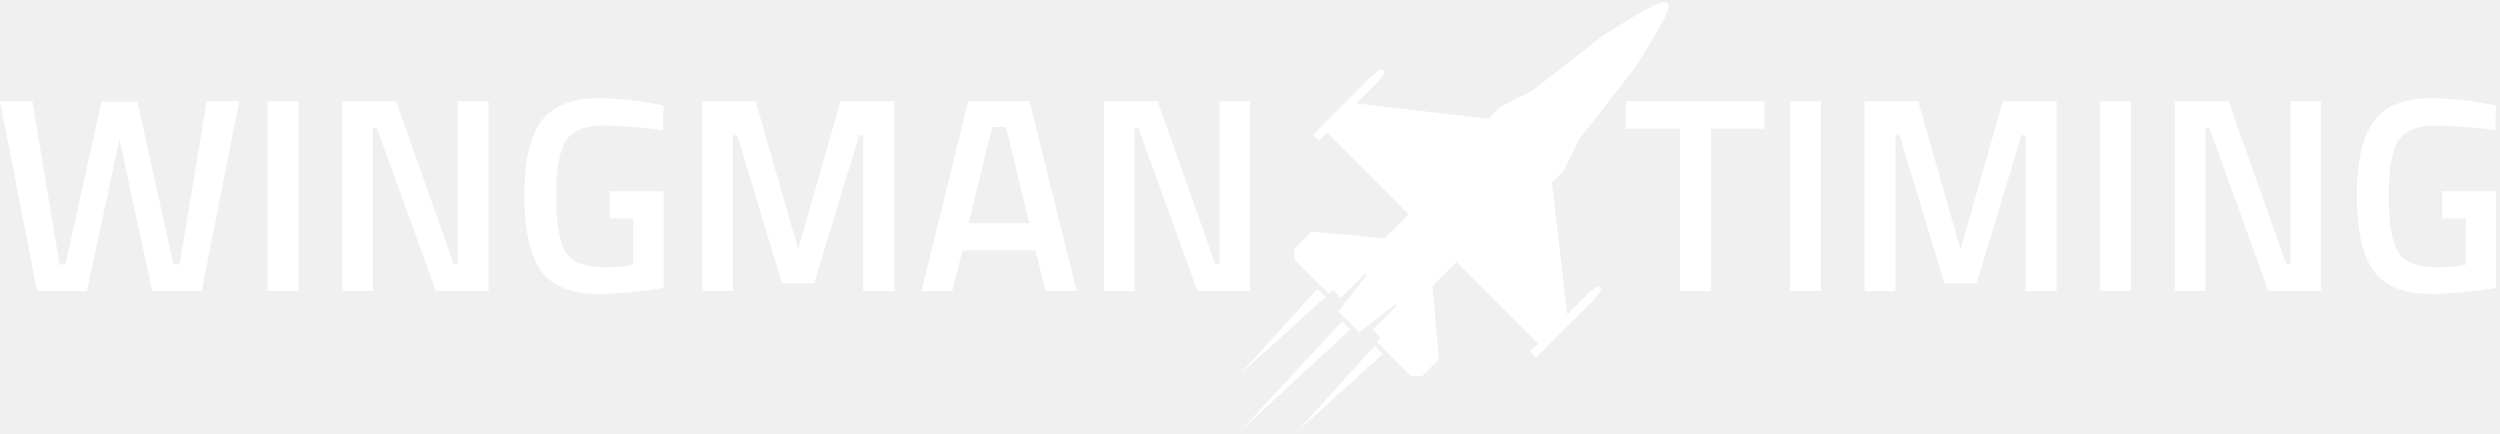
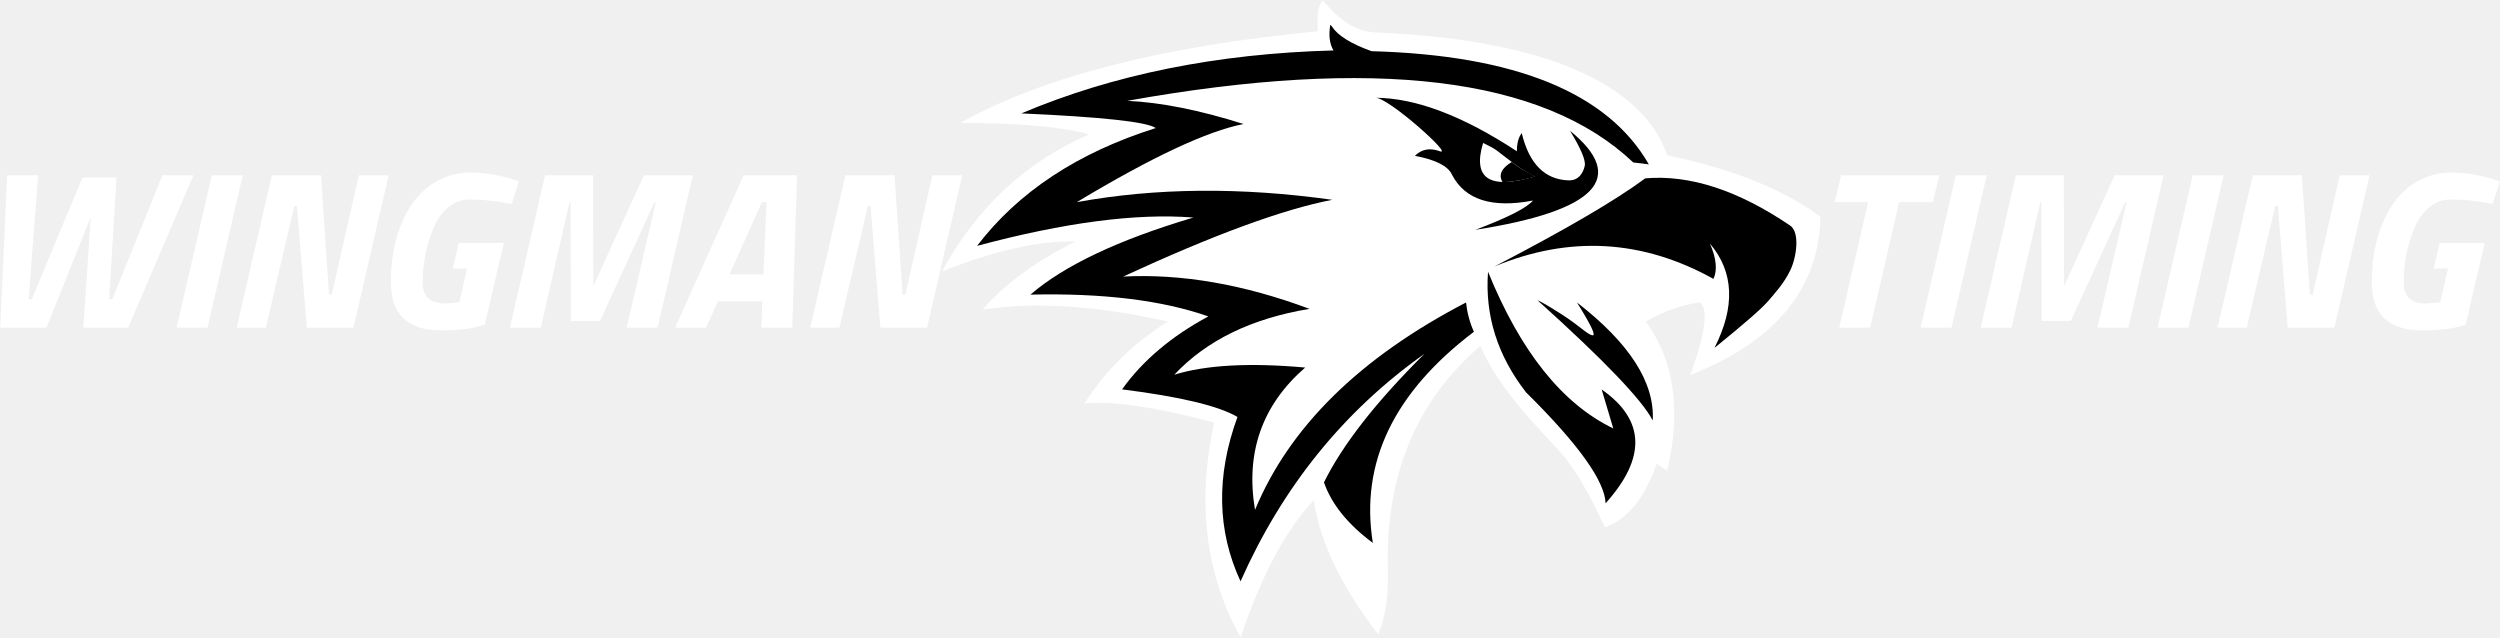
- <svg xmlns="http://www.w3.org/2000/svg" width="433px" height="75px" viewBox="0 0 433 75" version="1.1">
+ <svg xmlns="http://www.w3.org/2000/svg" width="5577px" height="1422px" viewBox="0 0 5577 1422" version="1.1">
  <g id="Page-1" stroke="none" stroke-width="1" fill="none" fill-rule="evenodd">
-     <g id="Group" transform="translate(0, -19)" fill="#ffffff">
-       <path d="M0,36.528 L5.616,36.528 L10.32,64.8 L11.328,64.8 L17.568,36.624 L23.808,36.624 L30.048,64.8 L31.104,64.8 L35.808,36.528 L41.424,36.528 L34.944,69.408 L26.352,69.408 L20.688,43.056 L15.072,69.408 L6.432,69.408 L0,36.528 Z M46.368,69.408 L46.368,36.528 L51.696,36.528 L51.696,69.408 L46.368,69.408 Z M59.28,69.408 L59.28,36.528 L68.592,36.528 L78.576,64.704 L79.296,64.704 L79.296,36.528 L84.624,36.528 L84.624,69.408 L75.504,69.408 L65.28,41.184 L64.608,41.184 L64.608,69.408 L59.28,69.408 Z M105.6,56.832 L105.6,52.128 L114.96,52.128 L114.96,68.832 C114.096,69.056 112.344,69.296 109.704,69.552 C107.064,69.808 105.152,69.936 103.968,69.936 C98.976,69.936 95.536,68.56 93.648,65.808 C91.76,63.056 90.816,58.744 90.816,52.872 C90.816,47 91.784,42.72 93.72,40.032 C95.656,37.344 99.008,36 103.776,36 C106.592,36 109.76,36.32 113.28,36.96 L114.96,37.296 L114.768,41.52 C110.896,41.008 107.424,40.752 104.352,40.752 C101.28,40.752 99.176,41.616 98.04,43.344 C96.904,45.072 96.336,48.272 96.336,52.944 C96.336,57.616 96.872,60.84 97.944,62.616 C99.016,64.392 101.184,65.28 104.448,65.28 C106.784,65.28 108.528,65.136 109.68,64.848 L109.68,56.832 L105.6,56.832 Z M121.632,69.408 L121.632,36.528 L130.896,36.528 L138.24,62.208 L145.584,36.528 L154.896,36.528 L154.896,69.408 L149.52,69.408 L149.52,42.432 L148.8,42.432 L141.024,68.064 L135.456,68.064 L127.68,42.432 L126.96,42.432 L126.96,69.408 L121.632,69.408 Z M159.6,69.408 L167.712,36.528 L178.32,36.528 L186.48,69.408 L181.104,69.408 L179.328,62.352 L166.704,62.352 L164.928,69.408 L159.6,69.408 Z M171.84,40.992 L167.76,57.648 L178.272,57.648 L174.24,40.992 L171.84,40.992 Z M191.184,69.408 L191.184,36.528 L200.496,36.528 L210.48,64.704 L211.2,64.704 L211.2,36.528 L216.528,36.528 L216.528,69.408 L207.408,69.408 L197.184,41.184 L196.512,41.184 L196.512,69.408 L191.184,69.408 Z" id="WINGMAN" />
-       <path d="M281.624,41.28 L281.624,36.528 L305.624,36.528 L305.624,41.28 L296.36,41.28 L296.36,69.408 L290.984,69.408 L290.984,41.28 L281.624,41.28 Z M310.04,69.408 L310.04,36.528 L315.368,36.528 L315.368,69.408 L310.04,69.408 Z M322.952,69.408 L322.952,36.528 L332.216,36.528 L339.56,62.208 L346.904,36.528 L356.216,36.528 L356.216,69.408 L350.84,69.408 L350.84,42.432 L350.12,42.432 L342.344,68.064 L336.776,68.064 L329,42.432 L328.28,42.432 L328.28,69.408 L322.952,69.408 Z M363.752,69.408 L363.752,36.528 L369.08,36.528 L369.08,69.408 L363.752,69.408 Z M376.664,69.408 L376.664,36.528 L385.976,36.528 L395.96,64.704 L396.68,64.704 L396.68,36.528 L402.008,36.528 L402.008,69.408 L392.888,69.408 L382.664,41.184 L381.992,41.184 L381.992,69.408 L376.664,69.408 Z M422.984,56.832 L422.984,52.128 L432.344,52.128 L432.344,68.832 C431.48,69.056 429.728,69.296 427.088,69.552 C424.448,69.808 422.536,69.936 421.352,69.936 C416.36,69.936 412.92,68.56 411.032,65.808 C409.144,63.056 408.2,58.744 408.2,52.872 C408.2,47 409.168,42.72 411.104,40.032 C413.04,37.344 416.392,36 421.16,36 C423.976,36 427.144,36.32 430.664,36.96 L432.344,37.296 L432.152,41.52 C428.28,41.008 424.808,40.752 421.736,40.752 C418.664,40.752 416.56,41.616 415.424,43.344 C414.288,45.072 413.72,48.272 413.72,52.944 C413.72,57.616 414.256,60.84 415.328,62.616 C416.4,64.392 418.568,65.28 421.832,65.28 C424.168,65.28 425.912,65.136 427.064,64.848 L427.064,56.832 L422.984,56.832 Z" id="TIMING" />
-       <path d="M288.492,43.261 C292.149,44.074 294.911,44.765 296.78,45.333 C298.324,45.74 299.299,46.105 299.705,46.43 C300.03,46.593 300.192,46.836 300.192,47.161 C300.192,47.486 300.03,47.73 299.705,47.893 C299.299,48.218 298.324,48.583 296.78,48.99 C294.911,49.558 292.149,50.249 288.492,51.061 L272.892,53.011 L267.042,54.961 L264.117,54.961 L249.858,72.999 L254.733,72.999 C255.383,72.999 255.972,73.06 256.5,73.182 C257.028,73.304 257.292,73.486 257.292,73.73 C257.292,73.974 257.028,74.157 256.5,74.279 C255.972,74.4 255.383,74.461 254.733,74.461 L240.717,74.461 L240.717,72.999 L242.667,72.999 L242.667,53.011 L236.817,53.011 L228.652,62.761 L224.508,62.761 L223.167,61.421 L223.167,53.011 L224.142,53.011 L224.142,51.061 L229.992,51.061 L229.992,50.696 L222.192,49.721 L222.192,44.602 L229.992,43.627 L229.992,43.261 L224.142,43.261 L224.142,41.311 L223.167,41.311 L223.167,32.902 L224.508,31.561 L228.652,31.561 L236.817,41.311 L242.667,41.311 L242.667,21.324 L240.717,21.324 L240.717,19.862 L254.733,19.862 C255.383,19.862 255.972,19.922 256.5,20.044 C257.028,20.166 257.292,20.349 257.292,20.593 C257.292,20.837 257.028,21.019 256.5,21.141 C255.972,21.263 255.383,21.324 254.733,21.324 L249.858,21.324 L264.117,39.361 L267.042,39.361 L272.892,41.311 L288.492,43.261 Z" id="fighter-jet" transform="translate(261.1924, 47.16145) rotate(-45) translate(-261.1924, -47.16145) " />
-       <polygon id="Triangle" transform="translate(223.948, 84.55204) rotate(-135) translate(-223.948, -84.55204) " points="223.948 71.552 224.948 97.552 222.948 97.552" />
-       <polygon id="Triangle" transform="translate(221.8266, 76.77386) rotate(-135) translate(-221.8266, -76.77386) " points="221.827 66.774 222.827 86.774 220.827 86.774" />
-       <polygon id="Triangle" transform="translate(231.7261, 86.67336) rotate(-135) translate(-231.7261, -86.67336) " points="231.726 76.673 232.726 96.673 230.726 96.673" />
+     <g id="Group">
+       <path d="M3231.249,306.697 C3293.786,240.812 3348.226,138.77 3394.57,0.572 C3472.955,142.025 3492.551,301.894 3453.359,480.178 C3585.872,514.98 3682.416,529.045 3742.992,522.373 C3694.953,597.412 3632.725,658.378 3556.308,705.271 C3714.649,740.907 3852.558,749.816 3970.035,731.998 C3920.584,789.193 3851.588,839.805 3763.046,883.834 C3844.512,886.087 3943.812,863.786 4060.945,816.932 C3982.507,960.348 3872.826,1062.381 3731.902,1123.029 C3794.12,1139.912 3890.133,1148.354 4019.941,1148.354 C3835.308,1251.45 3569.434,1319.604 3222.32,1352.814 C3224.692,1391.07 3220.897,1414.153 3210.933,1422.064 C3175.495,1378.051 3138.777,1354.311 3100.777,1350.842 C3043.777,1345.639 2535.503,1342.771 2442.999,1076.279 C2297.872,1046.011 2183.919,1000.299 2101.14,939.143 C2104.528,778.45 2201.255,660.785 2391.32,586.146 C2357.632,678.774 2350.609,732.857 2370.249,748.396 C2413.632,741.495 2453.799,727.12 2490.749,705.271 C2427.083,618.123 2411.166,507.161 2442.999,372.385 C2458.546,382.913 2466.32,388.178 2466.32,388.178 C2493.283,311.542 2531.821,264.163 2581.933,246.041 C2617.93,324.663 2650.855,380.499 2680.706,413.549 C2725.484,463.123 2819.078,553.951 2859.683,651.174 C3003.594,527.205 3072.407,359.808 3066.12,148.982 C3064.414,91.743 3071.615,44.697 3087.725,7.844 C3169.864,114.158 3217.705,213.775 3231.249,306.697 Z" id="Outer-Eagle" fill="#FFFFFF" transform="translate(3081.042, 711.3184) rotate(180) translate(-3081.042, -711.3184) " />
+       <path d="M2967.587,55.804 C2963.637,78.537 2965.985,97.442 2974.631,112.522 C2715.19,119.501 2483.139,166.315 2278.48,252.963 C2458.77,260.957 2558.716,271.849 2578.32,285.637 C2404.366,340.533 2271.482,428.146 2179.667,548.476 C2374.43,496.281 2535.294,475.22 2662.26,485.293 C2495.26,534.884 2374.07,592.201 2298.687,657.243 C2460.507,653.568 2592.778,669.778 2695.502,705.874 C2613.073,750.248 2548.95,804.485 2503.133,868.585 C2632.808,884.953 2718.619,905.463 2760.565,930.117 C2712.627,1061.259 2714.902,1183.525 2767.389,1296.917 C2860.949,1086.022 2997.679,916.851 3177.579,789.403 C3069.852,896.259 2995.168,991.802 2953.527,1076.031 C2970.368,1124.654 3006.71,1169.69 3062.553,1211.138 C3033.715,1032.881 3108.85,875.893 3287.957,740.176 C3278.668,719.319 3272.833,697.512 3270.452,674.755 C3033.467,797.943 2876.54,952.19 2799.669,1137.497 C2778.149,1009.422 2815.461,903.559 2911.606,819.91 C2787.503,808.784 2690.175,814.115 2619.62,835.903 C2691.528,759.257 2792.062,710.297 2921.222,689.024 C2774.593,634.306 2636.057,610.282 2505.613,616.95 C2706.622,524.02 2862.083,466.946 2971.997,445.726 C2768.103,417.14 2578.139,418.879 2402.104,450.942 C2569.084,350.538 2693.093,292.441 2774.132,276.65 C2676.19,245.609 2589.7,228.372 2514.661,224.937 C3066.25,125.973 3442.51,171.788 3643.443,362.383 C3666.603,365.214 3678.183,366.629 3678.183,366.629 C3586.791,207.183 3380.632,123.035 3059.707,114.186 C3014.16,97.896 2984.714,79.642 2971.371,59.422 C2969.241,56.194 2967.979,54.988 2967.587,55.804 Z" id="Path-2" fill="#000000" />
+       <path d="M3430.371,670.303 C3577.746,803.002 3663.275,892.26 3686.957,938.078 C3691.527,853.273 3635.138,765.476 3517.789,674.687 C3549.167,724.766 3560.792,749.211 3552.662,748.021 C3540.468,746.236 3525.297,727.487 3480.866,699.406 C3451.245,680.685 3434.413,670.984 3430.371,670.303 Z" id="Path-3" fill="#000000" />
+       <path d="M3572.75,868.641 C3670.081,936.51 3673.089,1021.202 3581.773,1122.715 C3579.884,1072.798 3520.773,990.352 3404.44,875.375 C3340.595,793.396 3312.28,703.684 3319.496,606.238 C3391.98,784.376 3485.115,900.887 3598.898,955.77 L3573.473,870.421 L3572.75,868.641 Z" id="Path-5" fill="#000000" />
+       <path d="M3824.646,776.08 C3871.477,684.116 3868.104,606.551 3814.527,543.387 C3828.821,576.242 3831.454,602.5 3822.426,622.16 C3663.941,534.17 3501.088,524.935 3333.866,594.456 C3492.435,512.118 3604.546,446.576 3670.201,397.83 C3769.705,389.334 3877.514,424.498 3993.629,503.324 C4015.372,518.085 4008.197,573.053 3993.629,603.262 C3979.061,633.471 3957.212,656.295 3945.879,669.967 C3932.19,686.48 3891.779,721.852 3824.646,776.08 Z" id="Path-4" fill="#000000" />
+       <path d="M3502.43,291.758 C3631.544,396.911 3561.151,470.544 3291.25,512.656 C3362.917,485.664 3405.783,463.889 3419.848,447.332 C3328.254,464.928 3268.01,445.716 3239.117,389.696 C3230.238,370.319 3202.645,356.302 3156.34,347.645 C3171.387,332.704 3189.868,329.277 3211.785,337.364 C3244.66,349.495 3098.159,218.112 3068.771,218.112 C3158.294,218.628 3263.338,258.424 3383.904,337.498 C3383.785,319.736 3387.39,306.239 3394.72,297.008 C3411.236,365.381 3445.988,400.503 3498.977,402.372 C3522.481,403.201 3532.14,384.418 3535.245,370.001 C3537.842,357.945 3526.903,331.864 3502.43,291.758 Z" id="Path-6" fill="#000000" />
+       <path d="M3263.75,303.969 C3228.182,412.878 3288.016,446.068 3443.25,403.541 C3406.908,385.098 3376.65,365.701 3352.477,345.348 C3328.303,324.995 3298.728,311.202 3263.75,303.969 Z" id="Path-7" fill-opacity="0.2" fill="#000000" />
+       <path d="M3691.462,435.251 C3793.104,463.688 3765.007,476.849 3607.168,474.732 C3612.241,467.551 3624.833,461.058 3644.944,455.255 C3665.056,449.451 3680.562,442.784 3691.462,435.251 Z" id="Path-8" fill="#000000" />
+       <path d="M3308.473,318.879 C3284.562,398.653 3322.811,423.615 3423.22,393.766 C3424.368,393.425 3407.048,385.523 3391.426,374.899 C3368.341,359.201 3345.287,340.081 3338.229,335.14 C3331.489,330.423 3321.57,325.002 3308.473,318.879 Z" id="Path-9" fill="#FFFFFF" />
+       <path d="M3372.422,361.38 C3349.33,375.245 3342.448,390.211 3351.777,406.276 C3355.658,406.13 3360.848,405.865 3367.347,405.479 C3369.748,405.337 3384.026,403.462 3397.279,400.791 C3410.572,398.111 3422.587,394.566 3423.268,393.7 C3424.388,392.276 3412.394,387.326 3396.165,377.893 C3391.224,375.022 3383.31,369.517 3372.422,361.38 Z" id="Path-10" fill="#000000" />
+       <path d="M16,391 L85,391 L64,667.5 L71,667.5 L184,396 L260,396 L243.5,667.5 L250.5,667.5 L362.5,391 L431.5,391 L286,731 L186,731 L202.5,484 L103.5,731 L0.5,731 L16,391 Z M394,731 L472.5,391 L541.5,391 L463,731 L394,731 Z M528,731 L606.5,391 L716,391 L734,657.5 L740,657.5 L800.5,391 L867,391 L788.5,731 L684.5,731 L662.5,459.5 L656.5,459.5 L593,731 L528,731 Z M984.5,737 C909.5,737 872,701.334 872,630 C872,576 881.333,529 900,489 C920.333,445 949.333,414.667 987,398 C1007,389.333 1027.167,385 1047.5,385 C1067.833,385 1086.667,386.667 1104,390 C1121.333,393.333 1134.667,396.667 1144,400 L1157.5,405 L1141.5,455 C1108.5,448.333 1077.333,445 1048,445 C1030,445 1013.917,450.917 999.75,462.75 C985.583,474.583 974.667,490 967,509 C951,547.334 943,587.833 943,630.5 C943,661.5 959.667,677 993,677 L1024.5,674.5 L1042,599 L1010,599 L1023.5,542 L1124,542 L1081.5,724 C1058.833,732.667 1026.5,737 984.5,737 Z M1137.5,731 L1216,391 L1323,391 L1323.5,638.5 L1436.5,391 L1545.5,391 L1467,731 L1398,731 L1463,451 L1460,451 L1338.5,716 L1273.5,716 L1273,451 L1270.5,451 L1206.5,731 L1137.5,731 Z M1506,731 L1659,391 L1778,391 L1767.5,731 L1698.5,731 L1700.5,672 L1601.5,672 L1575,731 L1506,731 Z M1699.5,451 L1627.5,612 L1703,612 L1710,451 L1699.5,451 Z M1807.5,731 L1886,391 L1995.5,391 L2013.5,657.5 L2019.5,657.5 L2080,391 L2146.5,391 L2068,731 L1964,731 L1942,459.5 L1936,459.5 L1872.5,731 L1807.5,731 Z" id="WINGMAN" fill="#FFFFFF" />
+       <path d="M4093,451 L4107,391 L4326,391 L4312,451 L4236.5,451 L4172,731 L4103,731 L4167.5,451 L4093,451 Z M4284.5,731 L4363,391 L4432,391 L4353.5,731 L4284.5,731 Z M4418.5,731 L4497,391 L4604,391 L4604.5,638.5 L4717.5,391 L4826.5,391 L4748,731 L4679,731 L4744,451 L4741,451 L4619.5,716 L4554.5,716 L4554,451 L4551.5,451 L4487.5,731 L4418.5,731 Z M4813,731 L4891.5,391 L4960.5,391 L4882,731 L4813,731 Z M4947,731 L5025.5,391 L5135,391 L5153,657.5 L5159,657.5 L5219.5,391 L5286,391 L5207.5,731 L5103.5,731 L5081.5,459.5 L5075.5,459.5 L5012,731 L4947,731 Z M5403.5,737 C5328.5,737 5291,701.334 5291,630 C5291,576 5300.333,529 5319,489 C5339.333,445 5368.333,414.667 5406,398 C5426,389.333 5446.167,385 5466.5,385 C5486.833,385 5505.667,386.667 5523,390 C5540.333,393.333 5553.667,396.667 5563,400 L5576.5,405 L5560.5,455 C5527.5,448.333 5496.333,445 5467,445 C5449,445 5432.917,450.917 5418.75,462.75 C5404.583,474.583 5393.667,490 5386,509 C5370,547.334 5362,587.833 5362,630.5 C5362,661.5 5378.667,677 5412,677 L5443.5,674.5 L5461,599 L5429,599 L5442.5,542 L5543,542 L5500.5,724 C5477.833,732.667 5445.5,737 5403.5,737 Z" id="TIMING" fill="#FFFFFF" />
    </g>
  </g>
</svg>
